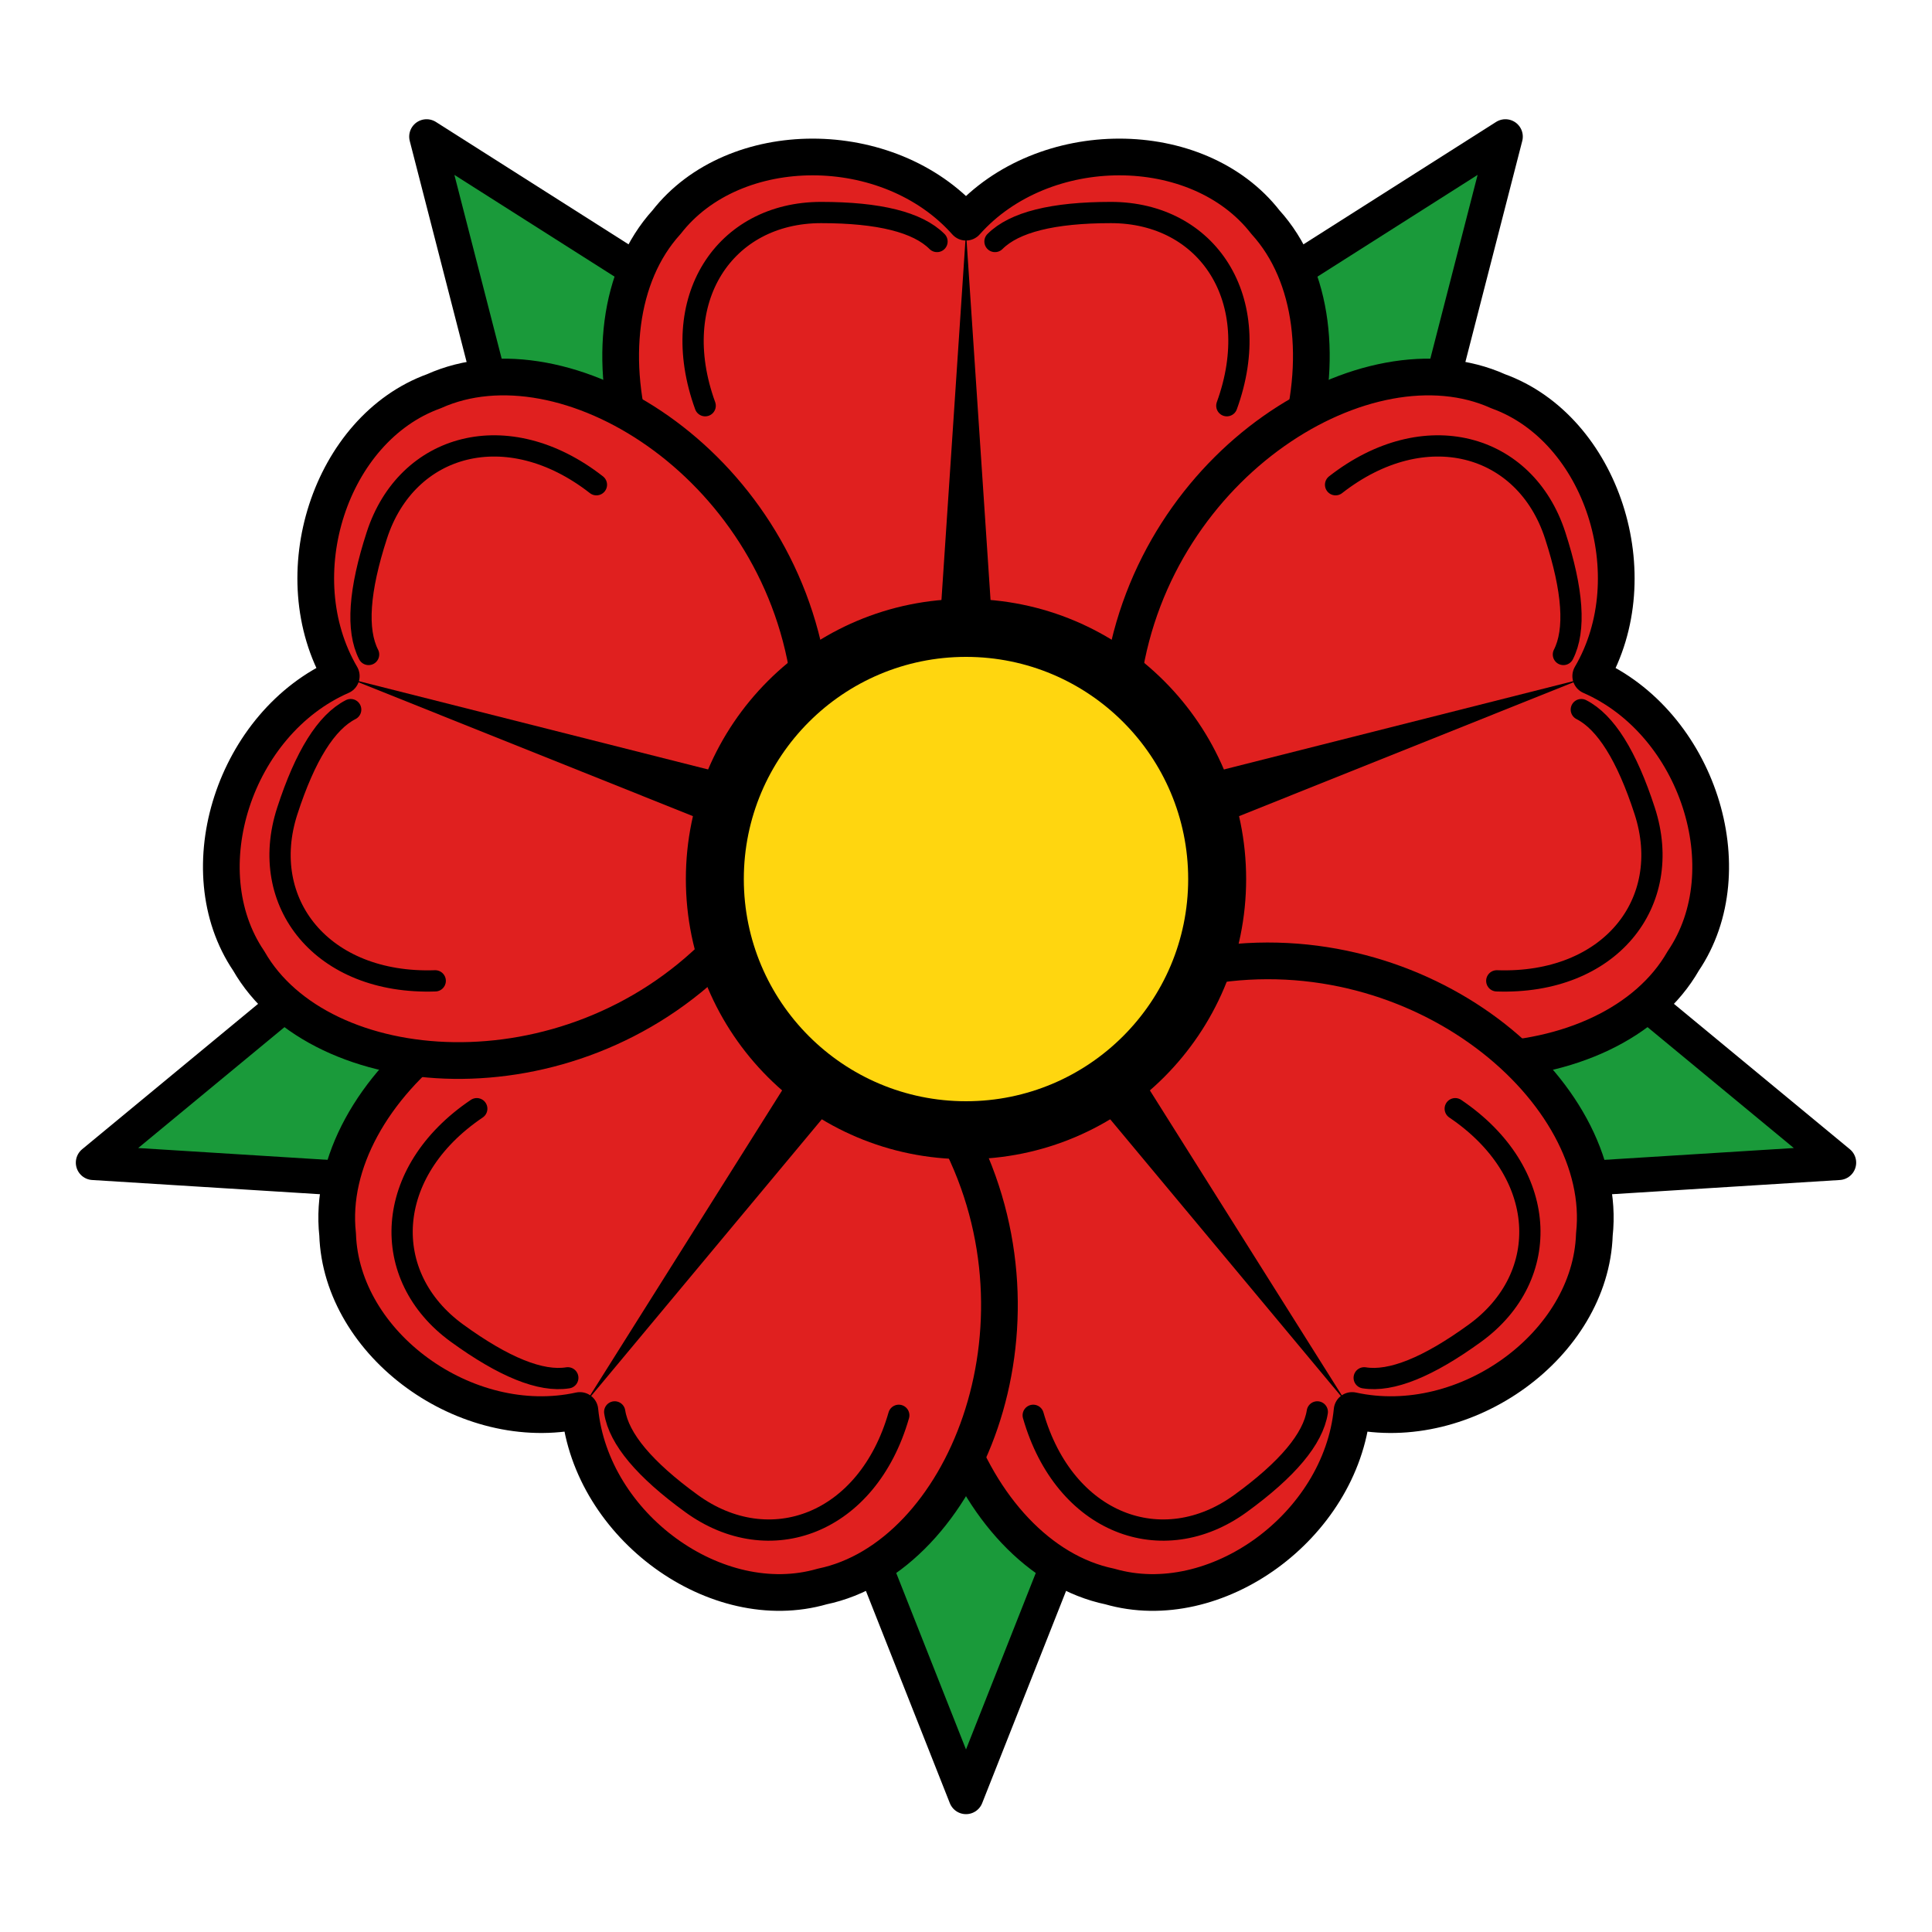
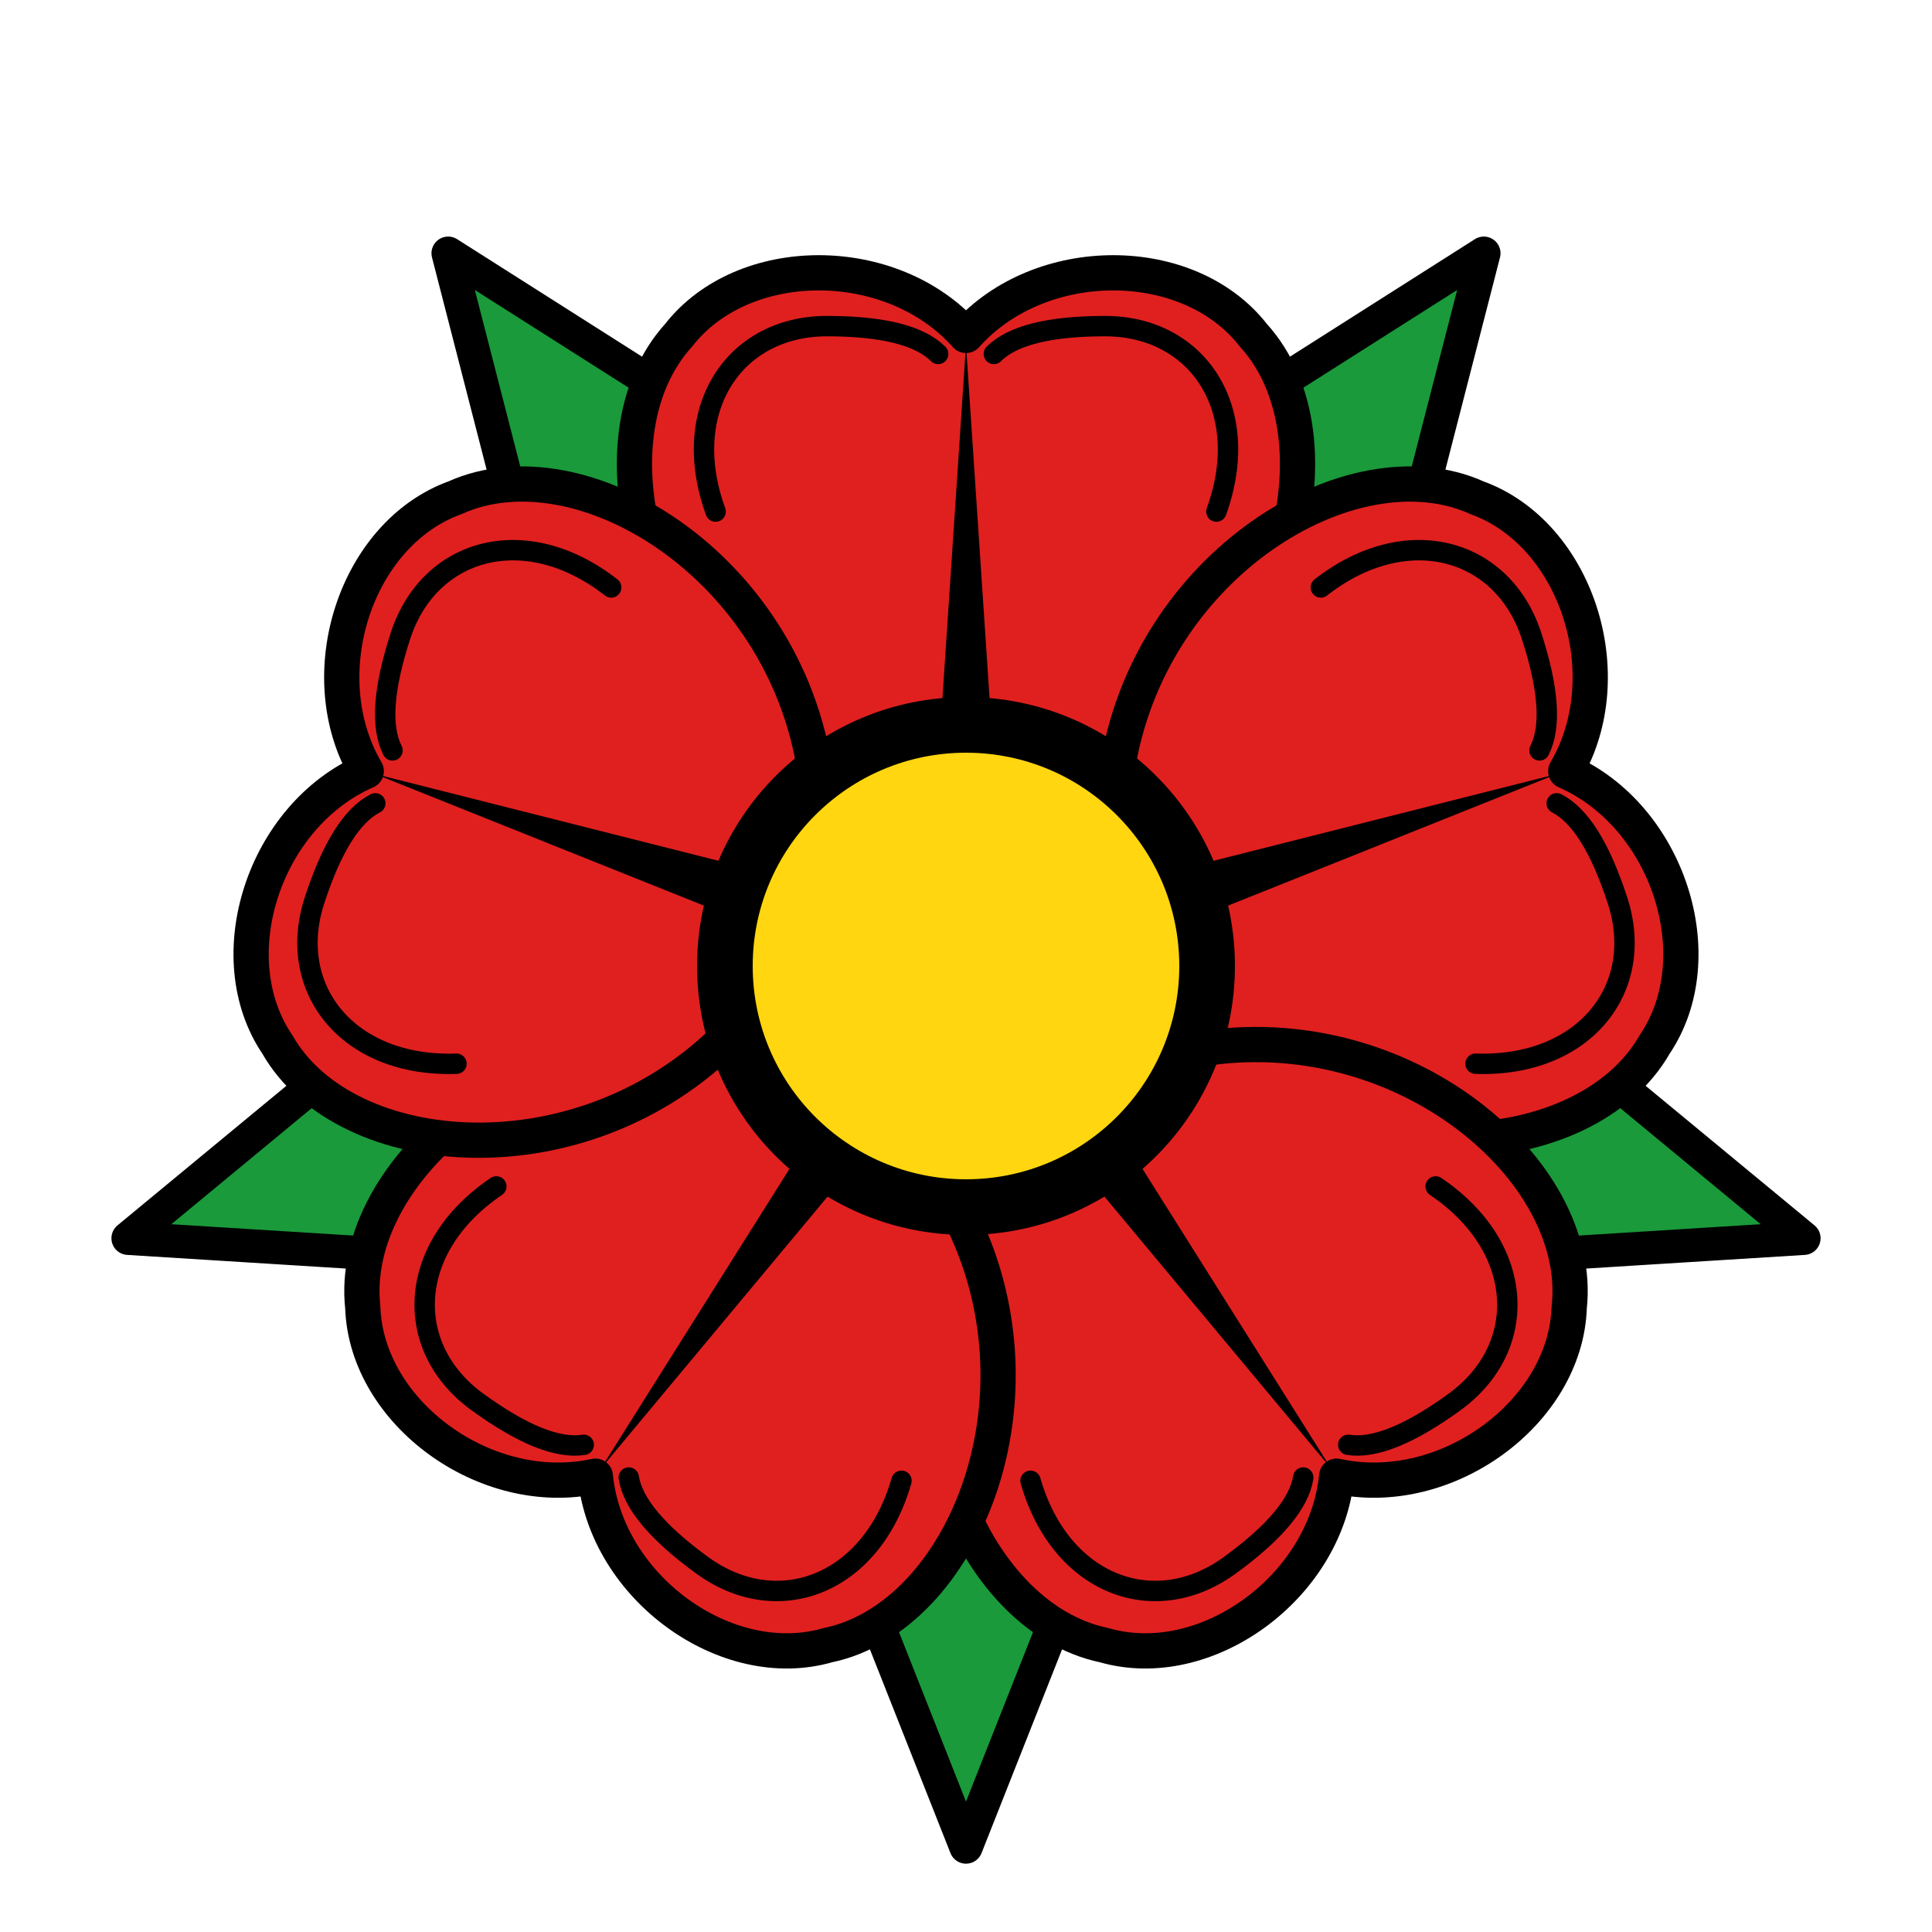
<svg xmlns="http://www.w3.org/2000/svg" viewBox="0 0 200 200">
  <defs>
    <path id="sep" d="M-17,-52 L0,-95 L17,-52 Z" />
    <path id="pet" d="M-15,-22 C-35,-32 -41,-57 -31,-68 C-24,-77 -8,-77 0,-68 C8,-77 24,-77 31,-68 C41,-57 35,-32 15,-22 Z" />
    <path id="crl" d="M-27,-49 C-31,-60 -25,-69 -15,-69 C-9,-69 -5,-68 -3,-66 M27,-49 C31,-60 25,-69 15,-69 C9,-69 5,-68 3,-66" />
    <path id="wdg" d="M-2.6,-28 L0,-67 L2.6,-28 Z" />
  </defs>
-   <g transform="translate(100 91)" stroke="#000" stroke-linejoin="round" stroke-linecap="round">
+   <g transform="translate(100 100) scale(.96)" stroke="#000" stroke-linejoin="round" stroke-linecap="round">
    <g fill="#1a9a3a" stroke-width="3.6">
      <use href="#sep" transform="rotate(36)" />
      <use href="#sep" transform="rotate(108)" />
      <use href="#sep" transform="rotate(180)" />
      <use href="#sep" transform="rotate(252)" />
      <use href="#sep" transform="rotate(324)" />
    </g>
    <g fill="#e0201f" stroke-width="3.8">
      <use href="#pet" transform="rotate(0)" />
      <use href="#pet" transform="rotate(72)" />
      <use href="#pet" transform="rotate(144)" />
      <use href="#pet" transform="rotate(216)" />
      <use href="#pet" transform="rotate(288)" />
    </g>
    <g fill="none" stroke-width="2.2">
      <use href="#crl" transform="rotate(0)" />
      <use href="#crl" transform="rotate(72)" />
      <use href="#crl" transform="rotate(144)" />
      <use href="#crl" transform="rotate(216)" />
      <use href="#crl" transform="rotate(288)" />
    </g>
    <g fill="#000" stroke="none">
      <use href="#wdg" transform="rotate(0)" />
      <use href="#wdg" transform="rotate(72)" />
      <use href="#wdg" transform="rotate(144)" />
      <use href="#wdg" transform="rotate(216)" />
      <use href="#wdg" transform="rotate(288)" />
    </g>
    <circle r="29" fill="#000" stroke="none" />
    <circle r="23" fill="#ffd60f" stroke="none" />
  </g>
</svg>
